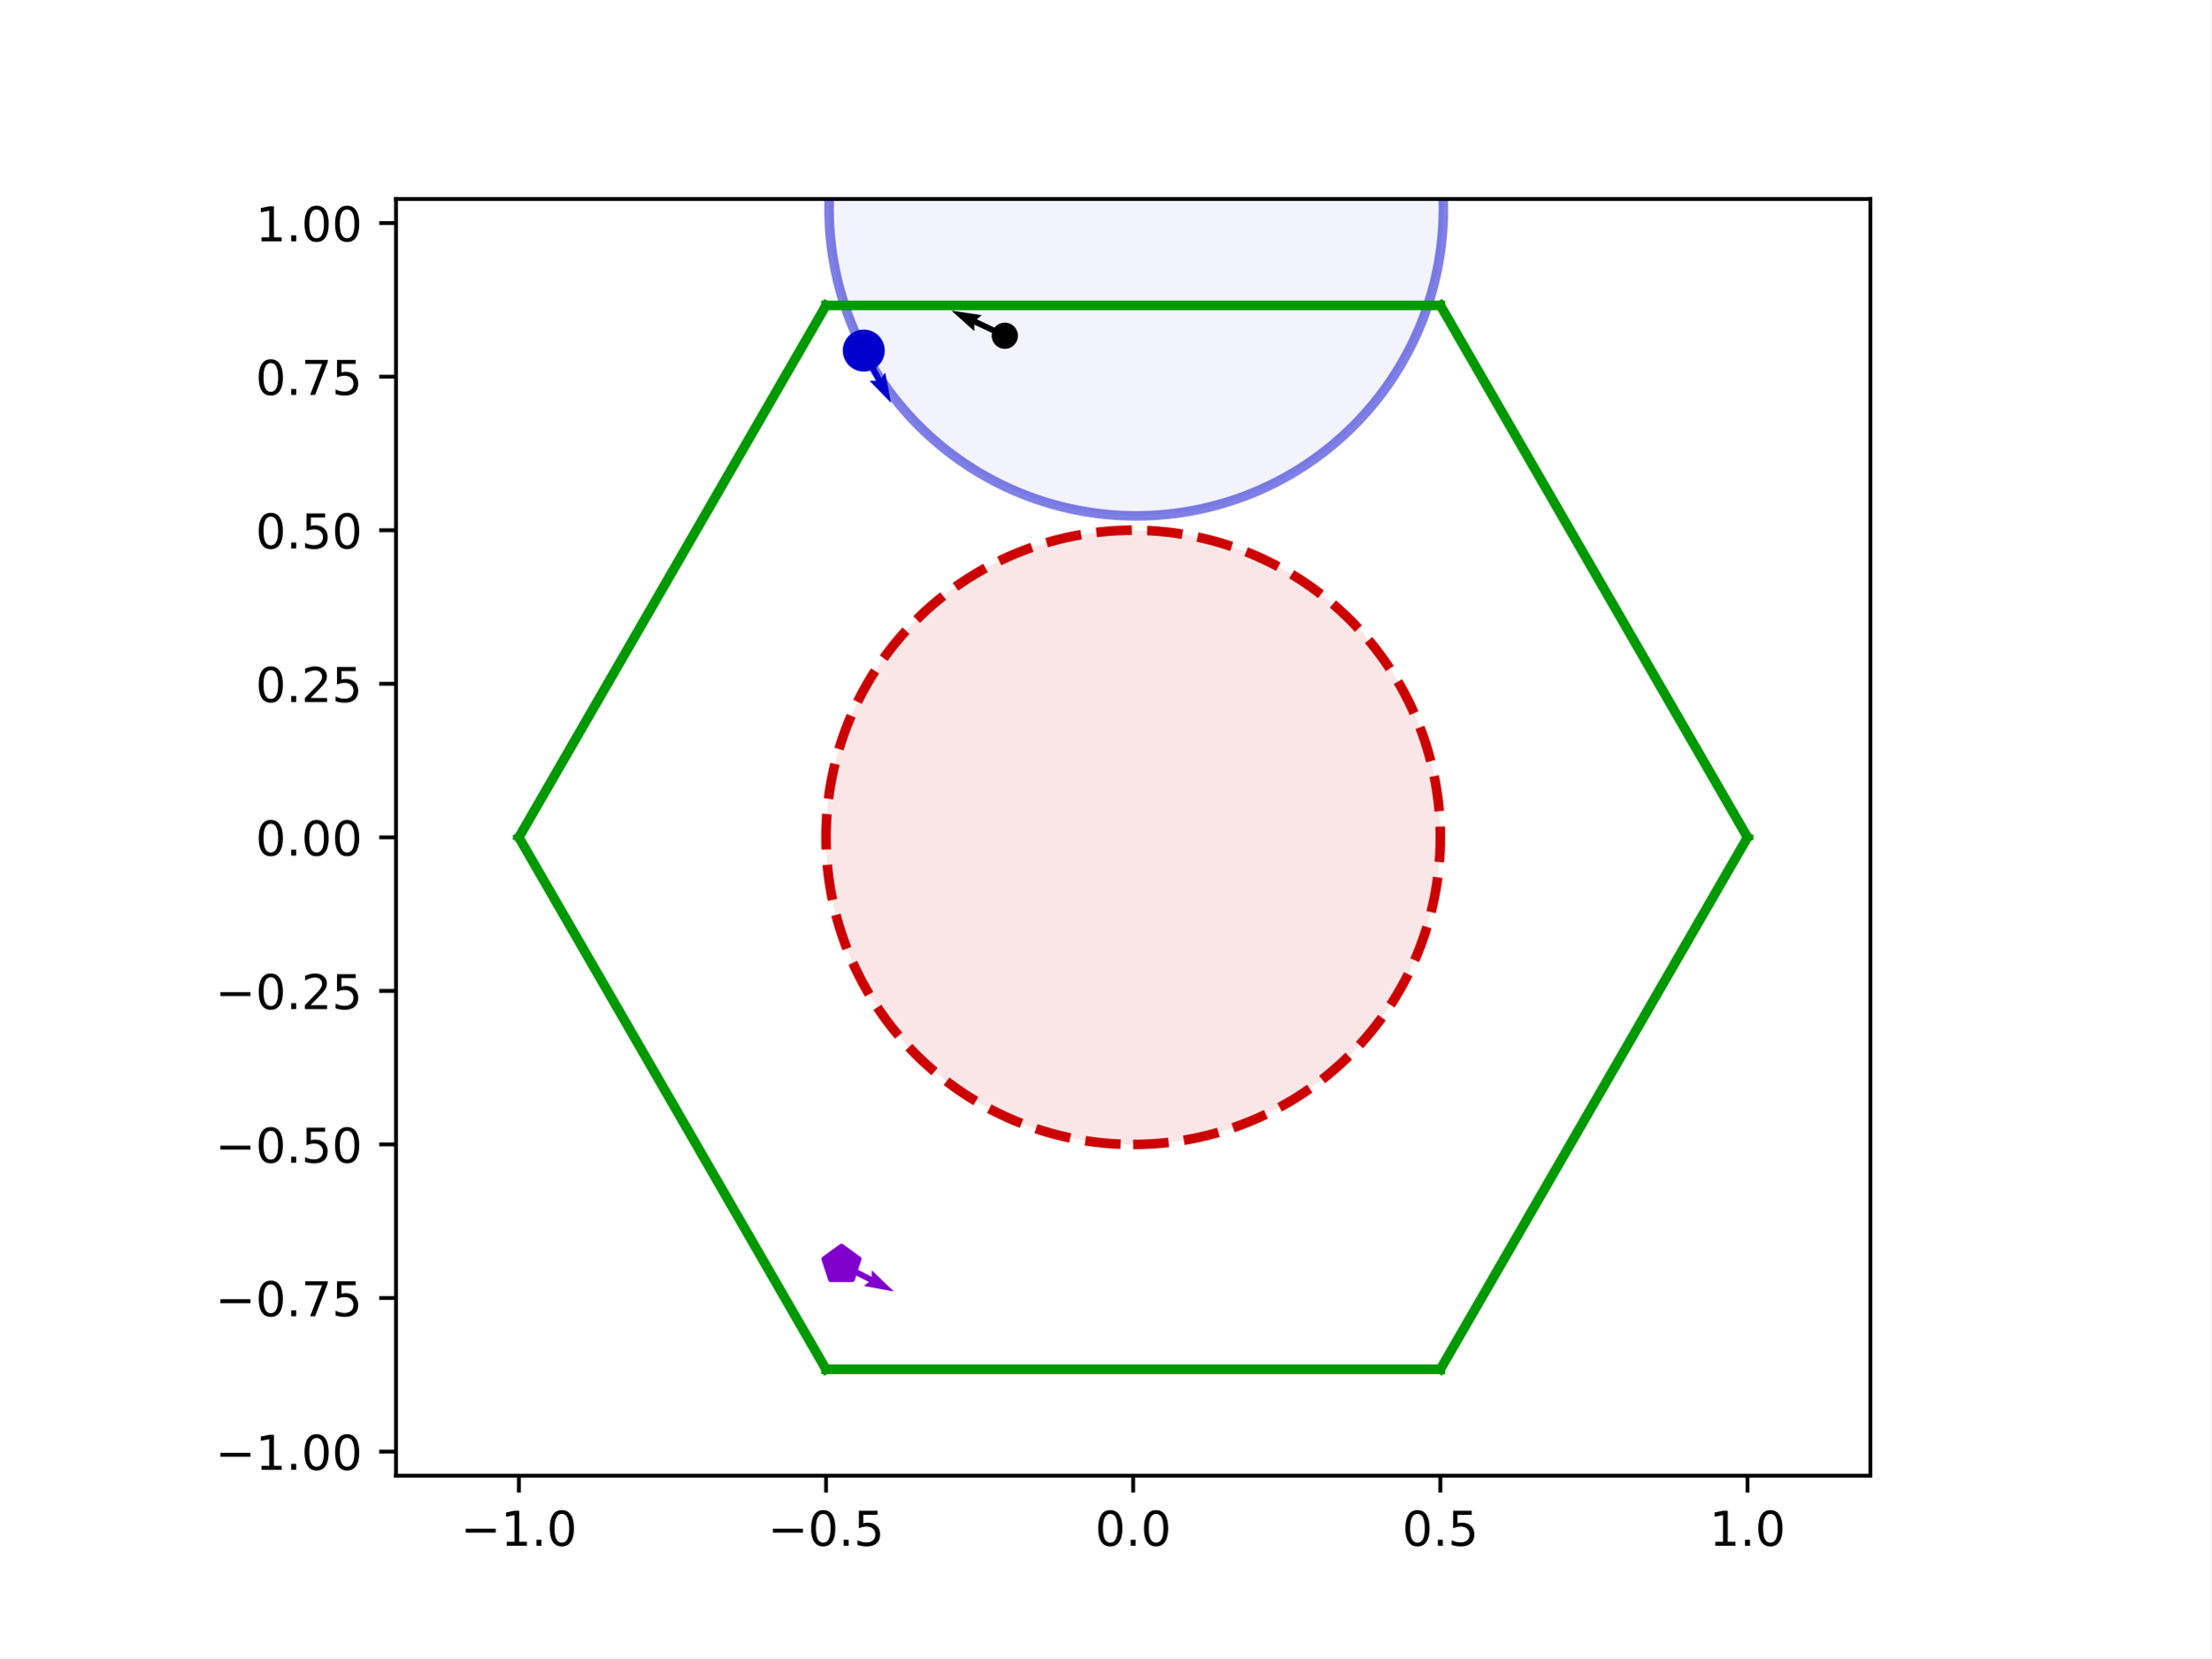
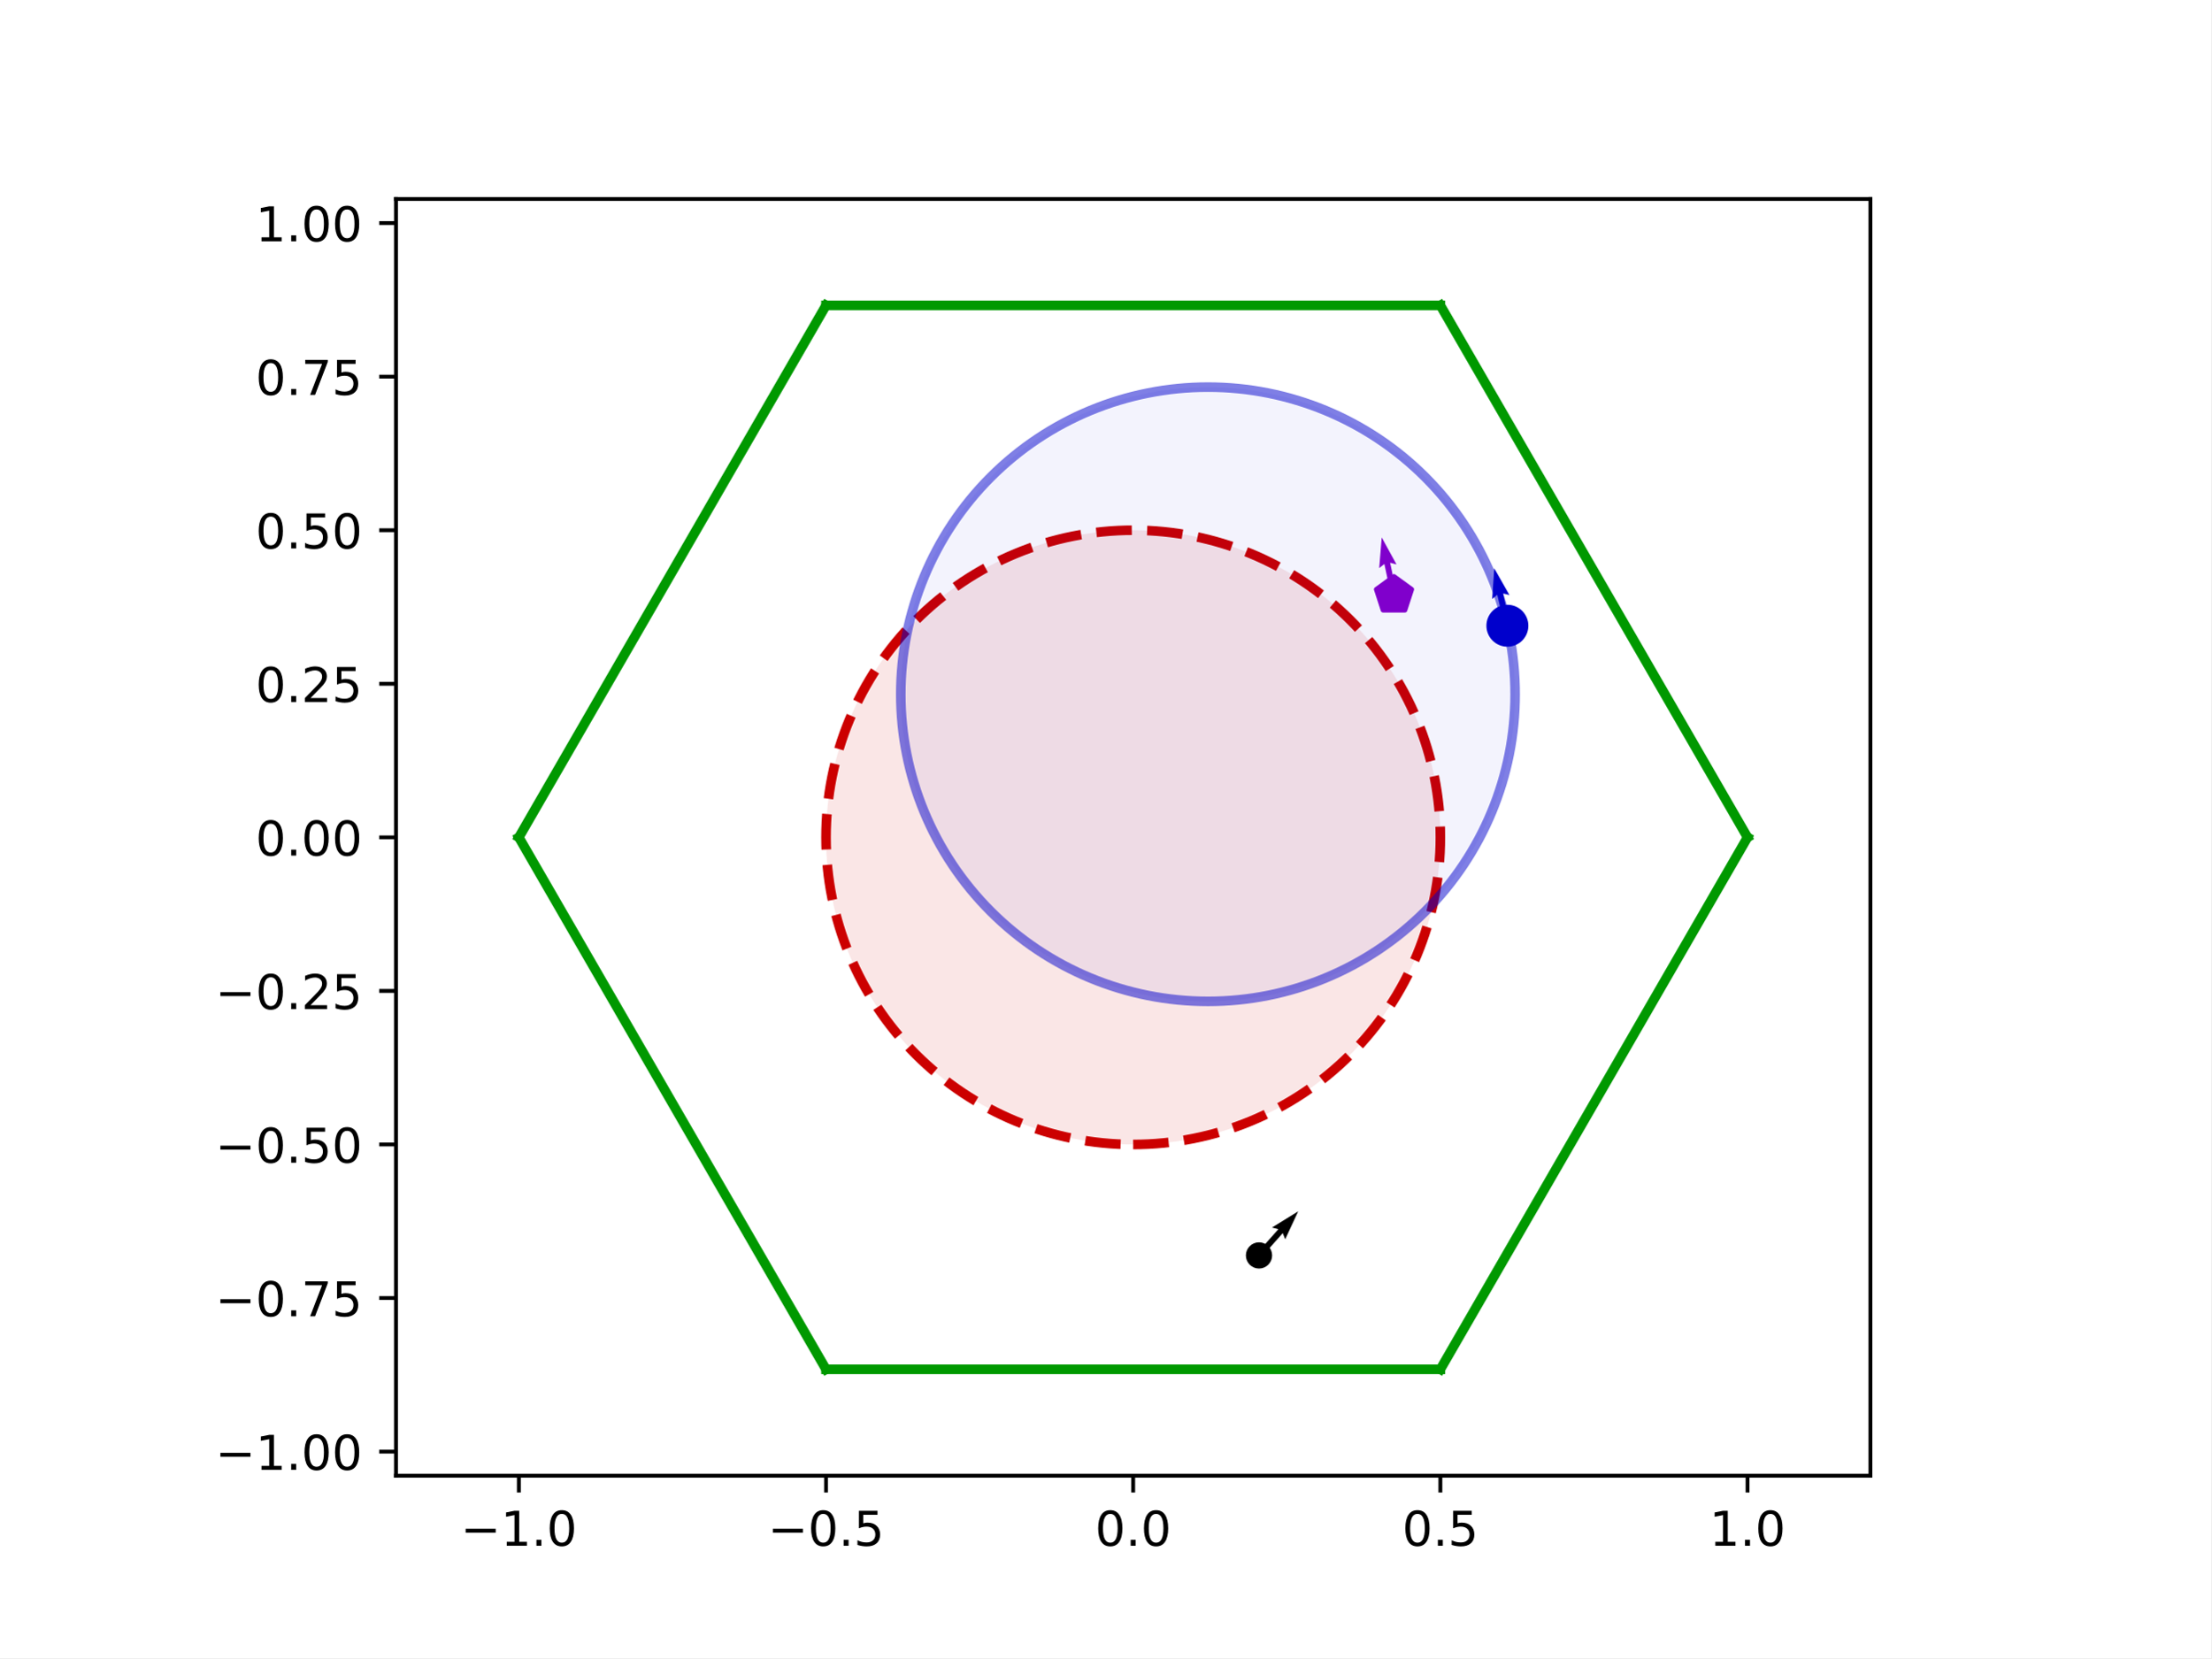
<svg xmlns="http://www.w3.org/2000/svg" xmlns:xlink="http://www.w3.org/1999/xlink" height="345.6pt" version="1.1" viewBox="0 0 460.8 345.6" width="460.8pt">
  <defs>
    <style type="text/css">
*{stroke-linecap:butt;stroke-linejoin:round;}
  </style>
  </defs>
  <g id="figure_1">
    <g id="patch_1">
      <path d="M 0 345.6  L 460.8 345.6  L 460.8 0  L 0 0  z " style="fill:#ffffff;" />
    </g>
    <g id="axes_1">
      <g id="patch_2">
        <path d="M 82.52 307.584  L 389.8 307.584  L 389.8 41.472  L 82.52 41.472  z " style="fill:#ffffff;" />
      </g>
      <g id="patch_3">
-         <path clip-path="url(#p1ba6ca88e9)" d="M 236.16 238.545  C 253.137 238.545 269.422 231.799 281.427 219.795  C 293.431 207.79 300.177 191.505 300.177 174.528  C 300.177 157.551 293.431 141.266 281.427 129.261  C 269.422 117.257 253.137 110.511 236.16 110.511  C 219.183 110.511 202.898 117.257 190.893 129.261  C 178.889 141.266 172.143 157.551 172.143 174.528  C 172.143 191.505 178.889 207.79 190.893 219.795  C 202.898 231.799 219.183 238.545 236.16 238.545  z " style="fill:#cc0000;fill-opacity:0.1;stroke:#cc0000;stroke-dasharray:7.4,3.2;stroke-dashoffset:0;stroke-linejoin:miter;stroke-width:2;" />
+         <path clip-path="url(#p48ef88a106)" d="M 236.16 238.545  C 253.137 238.545 269.422 231.799 281.427 219.795  C 293.431 207.79 300.177 191.505 300.177 174.528  C 300.177 157.551 293.431 141.266 281.427 129.261  C 269.422 117.257 253.137 110.511 236.16 110.511  C 219.183 110.511 202.898 117.257 190.893 129.261  C 178.889 141.266 172.143 157.551 172.143 174.528  C 172.143 191.505 178.889 207.79 190.893 219.795  C 202.898 231.799 219.183 238.545 236.16 238.545  z " style="fill:#cc0000;fill-opacity:0.1;stroke:#cc0000;stroke-dasharray:7.4,3.2;stroke-dashoffset:0;stroke-linejoin:miter;stroke-width:2;" />
      </g>
      <g id="patch_4">
-         <path clip-path="url(#p1ba6ca88e9)" d="M 236.79 107.521  C 253.768 107.521 270.052 100.775 282.057 88.771  C 294.062 76.766 300.807 60.481 300.807 43.504  C 300.807 26.527 294.062 10.242 282.057 -1.763  C 270.052 -13.767 253.768 -20.513 236.79 -20.513  C 219.813 -20.513 203.529 -13.767 191.524 -1.763  C 179.519 10.242 172.774 26.527 172.774 43.504  C 172.774 60.481 179.519 76.766 191.524 88.771  C 203.529 100.775 219.813 107.521 236.79 107.521  z " style="fill:#0000cc;fill-opacity:0.05;stroke:#0000cc;stroke-linejoin:miter;stroke-opacity:0.5;stroke-width:2;" />
+         <path clip-path="url(#p48ef88a106)" d="M 251.742 208.717  C 268.719 208.717 285.003 201.972 297.008 189.967  C 309.013 177.962 315.758 161.678 315.758 144.7  C 315.758 127.723 309.013 111.438 297.008 99.434  C 285.003 87.429 268.719 80.684 251.742 80.684  C 234.764 80.684 218.48 87.429 206.475 99.434  C 194.47 111.438 187.725 127.723 187.725 144.7  C 187.725 161.678 194.47 177.962 206.475 189.967  C 218.48 201.972 234.764 208.717 251.742 208.717  z " style="fill:#0000cc;fill-opacity:0.05;stroke:#0000cc;stroke-linejoin:miter;stroke-opacity:0.5;stroke-width:2;" />
      </g>
      <g id="matplotlib.axis_1">
        <g id="xtick_1">
          <g id="line2d_1">
            <defs>
-               <path d="M 0 0  L 0 3.5  " id="m1fc3e8e5d8" style="stroke:#000000;stroke-width:0.8;" />
-             </defs>
-             <g>
-               <use style="stroke:#000000;stroke-width:0.8;" x="108.127" xlink:href="#m1fc3e8e5d8" y="307.584" />
+               <path d="M 0 0  L 0 3.5  " id="mf8ce034cbc" style="stroke:#000000;stroke-width:0.8;" />
+             </defs>
+             <g>
+               <use style="stroke:#000000;stroke-width:0.8;" x="108.127" xlink:href="#mf8ce034cbc" y="307.584" />
            </g>
          </g>
          <g id="text_1">
            <defs>
              <path d="M 10.594 35.5  L 73.188 35.5  L 73.188 27.203  L 10.594 27.203  z " id="DejaVuSans-8722" />
              <path d="M 12.406 8.297  L 28.516 8.297  L 28.516 63.922  L 10.984 60.406  L 10.984 69.391  L 28.422 72.906  L 38.281 72.906  L 38.281 8.297  L 54.391 8.297  L 54.391 0  L 12.406 0  z " id="DejaVuSans-49" />
              <path d="M 10.688 12.406  L 21 12.406  L 21 0  L 10.688 0  z " id="DejaVuSans-46" />
              <path d="M 31.781 66.406  Q 24.172 66.406 20.328 58.906  Q 16.5 51.422 16.5 36.375  Q 16.5 21.391 20.328 13.891  Q 24.172 6.391 31.781 6.391  Q 39.453 6.391 43.281 13.891  Q 47.125 21.391 47.125 36.375  Q 47.125 51.422 43.281 58.906  Q 39.453 66.406 31.781 66.406  z M 31.781 74.219  Q 44.047 74.219 50.516 64.516  Q 56.984 54.828 56.984 36.375  Q 56.984 17.969 50.516 8.266  Q 44.047 -1.422 31.781 -1.422  Q 19.531 -1.422 13.062 8.266  Q 6.594 17.969 6.594 36.375  Q 6.594 54.828 13.062 64.516  Q 19.531 74.219 31.781 74.219  z " id="DejaVuSans-48" />
            </defs>
            <g transform="translate(95.9854 322.1824)scale(0.1 -0.1)">
              <use xlink:href="#DejaVuSans-8722" />
              <use x="83.789" xlink:href="#DejaVuSans-49" />
              <use x="147.412" xlink:href="#DejaVuSans-46" />
              <use x="179.199" xlink:href="#DejaVuSans-48" />
            </g>
          </g>
        </g>
        <g id="xtick_2">
          <g id="line2d_2">
            <g>
-               <use style="stroke:#000000;stroke-width:0.8;" x="172.143" xlink:href="#m1fc3e8e5d8" y="307.584" />
+               <use style="stroke:#000000;stroke-width:0.8;" x="172.143" xlink:href="#mf8ce034cbc" y="307.584" />
            </g>
          </g>
          <g id="text_2">
            <defs>
              <path d="M 10.797 72.906  L 49.516 72.906  L 49.516 64.594  L 19.828 64.594  L 19.828 46.734  Q 21.969 47.469 24.109 47.828  Q 26.266 48.188 28.422 48.188  Q 40.625 48.188 47.75 41.5  Q 54.891 34.812 54.891 23.391  Q 54.891 11.625 47.562 5.094  Q 40.234 -1.422 26.906 -1.422  Q 22.312 -1.422 17.547 -0.641  Q 12.797 0.141 7.719 1.703  L 7.719 11.625  Q 12.109 9.234 16.797 8.062  Q 21.484 6.891 26.703 6.891  Q 35.156 6.891 40.078 11.328  Q 45.016 15.766 45.016 23.391  Q 45.016 31 40.078 35.438  Q 35.156 39.891 26.703 39.891  Q 22.75 39.891 18.812 39.016  Q 14.891 38.141 10.797 36.281  z " id="DejaVuSans-53" />
            </defs>
            <g transform="translate(160.002 322.1824)scale(0.1 -0.1)">
              <use xlink:href="#DejaVuSans-8722" />
              <use x="83.789" xlink:href="#DejaVuSans-48" />
              <use x="147.412" xlink:href="#DejaVuSans-46" />
              <use x="179.199" xlink:href="#DejaVuSans-53" />
            </g>
          </g>
        </g>
        <g id="xtick_3">
          <g id="line2d_3">
            <g>
-               <use style="stroke:#000000;stroke-width:0.8;" x="236.16" xlink:href="#m1fc3e8e5d8" y="307.584" />
+               <use style="stroke:#000000;stroke-width:0.8;" x="236.16" xlink:href="#mf8ce034cbc" y="307.584" />
            </g>
          </g>
          <g id="text_3">
            <g transform="translate(228.2084 322.1824)scale(0.1 -0.1)">
              <use xlink:href="#DejaVuSans-48" />
              <use x="63.623" xlink:href="#DejaVuSans-46" />
              <use x="95.41" xlink:href="#DejaVuSans-48" />
            </g>
          </g>
        </g>
        <g id="xtick_4">
          <g id="line2d_4">
            <g>
-               <use style="stroke:#000000;stroke-width:0.8;" x="300.177" xlink:href="#m1fc3e8e5d8" y="307.584" />
+               <use style="stroke:#000000;stroke-width:0.8;" x="300.177" xlink:href="#mf8ce034cbc" y="307.584" />
            </g>
          </g>
          <g id="text_4">
            <g transform="translate(292.225 322.1824)scale(0.1 -0.1)">
              <use xlink:href="#DejaVuSans-48" />
              <use x="63.623" xlink:href="#DejaVuSans-46" />
              <use x="95.41" xlink:href="#DejaVuSans-53" />
            </g>
          </g>
        </g>
        <g id="xtick_5">
          <g id="line2d_5">
            <g>
-               <use style="stroke:#000000;stroke-width:0.8;" x="364.193" xlink:href="#m1fc3e8e5d8" y="307.584" />
+               <use style="stroke:#000000;stroke-width:0.8;" x="364.193" xlink:href="#mf8ce034cbc" y="307.584" />
            </g>
          </g>
          <g id="text_5">
            <g transform="translate(356.2416 322.1824)scale(0.1 -0.1)">
              <use xlink:href="#DejaVuSans-49" />
              <use x="63.623" xlink:href="#DejaVuSans-46" />
              <use x="95.41" xlink:href="#DejaVuSans-48" />
            </g>
          </g>
        </g>
      </g>
      <g id="matplotlib.axis_2">
        <g id="ytick_1">
          <g id="line2d_6">
            <defs>
-               <path d="M 0 0  L -3.5 0  " id="m650ad4aa03" style="stroke:#000000;stroke-width:0.8;" />
-             </defs>
-             <g>
-               <use style="stroke:#000000;stroke-width:0.8;" x="82.52" xlink:href="#m650ad4aa03" y="302.561" />
+               <path d="M 0 0  L -3.5 0  " id="ma36cf5cd6a" style="stroke:#000000;stroke-width:0.8;" />
+             </defs>
+             <g>
+               <use style="stroke:#000000;stroke-width:0.8;" x="82.52" xlink:href="#ma36cf5cd6a" y="302.561" />
            </g>
          </g>
          <g id="text_6">
            <g transform="translate(44.87485 306.3604)scale(0.1 -0.1)">
              <use xlink:href="#DejaVuSans-8722" />
              <use x="83.789" xlink:href="#DejaVuSans-49" />
              <use x="147.412" xlink:href="#DejaVuSans-46" />
              <use x="179.199" xlink:href="#DejaVuSans-48" />
              <use x="242.822" xlink:href="#DejaVuSans-48" />
            </g>
          </g>
        </g>
        <g id="ytick_2">
          <g id="line2d_7">
            <g>
-               <use style="stroke:#000000;stroke-width:0.8;" x="82.52" xlink:href="#m650ad4aa03" y="270.553" />
+               <use style="stroke:#000000;stroke-width:0.8;" x="82.52" xlink:href="#ma36cf5cd6a" y="270.553" />
            </g>
          </g>
          <g id="text_7">
            <defs>
              <path d="M 8.203 72.906  L 55.078 72.906  L 55.078 68.703  L 28.609 0  L 18.312 0  L 43.219 64.594  L 8.203 64.594  z " id="DejaVuSans-55" />
            </defs>
            <g transform="translate(44.87485 274.3521)scale(0.1 -0.1)">
              <use xlink:href="#DejaVuSans-8722" />
              <use x="83.789" xlink:href="#DejaVuSans-48" />
              <use x="147.412" xlink:href="#DejaVuSans-46" />
              <use x="179.199" xlink:href="#DejaVuSans-55" />
              <use x="242.822" xlink:href="#DejaVuSans-53" />
            </g>
          </g>
        </g>
        <g id="ytick_3">
          <g id="line2d_8">
            <g>
-               <use style="stroke:#000000;stroke-width:0.8;" x="82.52" xlink:href="#m650ad4aa03" y="238.545" />
+               <use style="stroke:#000000;stroke-width:0.8;" x="82.52" xlink:href="#ma36cf5cd6a" y="238.545" />
            </g>
          </g>
          <g id="text_8">
            <g transform="translate(44.87485 242.3438)scale(0.1 -0.1)">
              <use xlink:href="#DejaVuSans-8722" />
              <use x="83.789" xlink:href="#DejaVuSans-48" />
              <use x="147.412" xlink:href="#DejaVuSans-46" />
              <use x="179.199" xlink:href="#DejaVuSans-53" />
              <use x="242.822" xlink:href="#DejaVuSans-48" />
            </g>
          </g>
        </g>
        <g id="ytick_4">
          <g id="line2d_9">
            <g>
-               <use style="stroke:#000000;stroke-width:0.8;" x="82.52" xlink:href="#m650ad4aa03" y="206.536" />
+               <use style="stroke:#000000;stroke-width:0.8;" x="82.52" xlink:href="#ma36cf5cd6a" y="206.536" />
            </g>
          </g>
          <g id="text_9">
            <defs>
              <path d="M 19.188 8.297  L 53.609 8.297  L 53.609 0  L 7.328 0  L 7.328 8.297  Q 12.938 14.109 22.625 23.891  Q 32.328 33.688 34.812 36.531  Q 39.547 41.844 41.422 45.531  Q 43.312 49.219 43.312 52.781  Q 43.312 58.594 39.234 62.25  Q 35.156 65.922 28.609 65.922  Q 23.969 65.922 18.812 64.312  Q 13.672 62.703 7.812 59.422  L 7.812 69.391  Q 13.766 71.781 18.938 73  Q 24.125 74.219 28.422 74.219  Q 39.75 74.219 46.484 68.547  Q 53.219 62.891 53.219 53.422  Q 53.219 48.922 51.531 44.891  Q 49.859 40.875 45.406 35.406  Q 44.188 33.984 37.641 27.219  Q 31.109 20.453 19.188 8.297  z " id="DejaVuSans-50" />
            </defs>
            <g transform="translate(44.87485 210.3355)scale(0.1 -0.1)">
              <use xlink:href="#DejaVuSans-8722" />
              <use x="83.789" xlink:href="#DejaVuSans-48" />
              <use x="147.412" xlink:href="#DejaVuSans-46" />
              <use x="179.199" xlink:href="#DejaVuSans-50" />
              <use x="242.822" xlink:href="#DejaVuSans-53" />
            </g>
          </g>
        </g>
        <g id="ytick_5">
          <g id="line2d_10">
            <g>
-               <use style="stroke:#000000;stroke-width:0.8;" x="82.52" xlink:href="#m650ad4aa03" y="174.528" />
+               <use style="stroke:#000000;stroke-width:0.8;" x="82.52" xlink:href="#ma36cf5cd6a" y="174.528" />
            </g>
          </g>
          <g id="text_10">
            <g transform="translate(53.25454 178.3272)scale(0.1 -0.1)">
              <use xlink:href="#DejaVuSans-48" />
              <use x="63.623" xlink:href="#DejaVuSans-46" />
              <use x="95.41" xlink:href="#DejaVuSans-48" />
              <use x="159.033" xlink:href="#DejaVuSans-48" />
            </g>
          </g>
        </g>
        <g id="ytick_6">
          <g id="line2d_11">
            <g>
-               <use style="stroke:#000000;stroke-width:0.8;" x="82.52" xlink:href="#m650ad4aa03" y="142.52" />
+               <use style="stroke:#000000;stroke-width:0.8;" x="82.52" xlink:href="#ma36cf5cd6a" y="142.52" />
            </g>
          </g>
          <g id="text_11">
            <g transform="translate(53.25454 146.3189)scale(0.1 -0.1)">
              <use xlink:href="#DejaVuSans-48" />
              <use x="63.623" xlink:href="#DejaVuSans-46" />
              <use x="95.41" xlink:href="#DejaVuSans-50" />
              <use x="159.033" xlink:href="#DejaVuSans-53" />
            </g>
          </g>
        </g>
        <g id="ytick_7">
          <g id="line2d_12">
            <g>
-               <use style="stroke:#000000;stroke-width:0.8;" x="82.52" xlink:href="#m650ad4aa03" y="110.511" />
+               <use style="stroke:#000000;stroke-width:0.8;" x="82.52" xlink:href="#ma36cf5cd6a" y="110.511" />
            </g>
          </g>
          <g id="text_12">
            <g transform="translate(53.25454 114.3106)scale(0.1 -0.1)">
              <use xlink:href="#DejaVuSans-48" />
              <use x="63.623" xlink:href="#DejaVuSans-46" />
              <use x="95.41" xlink:href="#DejaVuSans-53" />
              <use x="159.033" xlink:href="#DejaVuSans-48" />
            </g>
          </g>
        </g>
        <g id="ytick_8">
          <g id="line2d_13">
            <g>
-               <use style="stroke:#000000;stroke-width:0.8;" x="82.52" xlink:href="#m650ad4aa03" y="78.503" />
+               <use style="stroke:#000000;stroke-width:0.8;" x="82.52" xlink:href="#ma36cf5cd6a" y="78.503" />
            </g>
          </g>
          <g id="text_13">
            <g transform="translate(53.25454 82.30232)scale(0.1 -0.1)">
              <use xlink:href="#DejaVuSans-48" />
              <use x="63.623" xlink:href="#DejaVuSans-46" />
              <use x="95.41" xlink:href="#DejaVuSans-55" />
              <use x="159.033" xlink:href="#DejaVuSans-53" />
            </g>
          </g>
        </g>
        <g id="ytick_9">
          <g id="line2d_14">
            <g>
-               <use style="stroke:#000000;stroke-width:0.8;" x="82.52" xlink:href="#m650ad4aa03" y="46.495" />
+               <use style="stroke:#000000;stroke-width:0.8;" x="82.52" xlink:href="#ma36cf5cd6a" y="46.495" />
            </g>
          </g>
          <g id="text_14">
            <g transform="translate(53.25454 50.29402)scale(0.1 -0.1)">
              <use xlink:href="#DejaVuSans-49" />
              <use x="63.623" xlink:href="#DejaVuSans-46" />
              <use x="95.41" xlink:href="#DejaVuSans-48" />
              <use x="159.033" xlink:href="#DejaVuSans-48" />
            </g>
          </g>
        </g>
      </g>
      <g id="line2d_15">
-         <path clip-path="url(#p1ba6ca88e9)" d="M 300.177 63.648  L 172.143 63.648  " style="fill:none;stroke:#009900;stroke-linecap:square;stroke-width:2;" />
+         <path clip-path="url(#p48ef88a106)" d="M 300.177 63.648  L 172.143 63.648  " style="fill:none;stroke:#009900;stroke-linecap:square;stroke-width:2;" />
      </g>
      <g id="line2d_16">
-         <path clip-path="url(#p1ba6ca88e9)" d="M 172.143 63.648  L 108.127 174.528  " style="fill:none;stroke:#009900;stroke-linecap:square;stroke-width:2;" />
+         <path clip-path="url(#p48ef88a106)" d="M 172.143 63.648  L 108.127 174.528  " style="fill:none;stroke:#009900;stroke-linecap:square;stroke-width:2;" />
      </g>
      <g id="line2d_17">
-         <path clip-path="url(#p1ba6ca88e9)" d="M 108.127 174.528  L 172.143 285.408  " style="fill:none;stroke:#009900;stroke-linecap:square;stroke-width:2;" />
+         <path clip-path="url(#p48ef88a106)" d="M 108.127 174.528  L 172.143 285.408  " style="fill:none;stroke:#009900;stroke-linecap:square;stroke-width:2;" />
      </g>
      <g id="line2d_18">
-         <path clip-path="url(#p1ba6ca88e9)" d="M 172.143 285.408  L 300.177 285.408  " style="fill:none;stroke:#009900;stroke-linecap:square;stroke-width:2;" />
+         <path clip-path="url(#p48ef88a106)" d="M 172.143 285.408  L 300.177 285.408  " style="fill:none;stroke:#009900;stroke-linecap:square;stroke-width:2;" />
      </g>
      <g id="line2d_19">
-         <path clip-path="url(#p1ba6ca88e9)" d="M 300.177 285.408  L 364.193 174.528  " style="fill:none;stroke:#009900;stroke-linecap:square;stroke-width:2;" />
+         <path clip-path="url(#p48ef88a106)" d="M 300.177 285.408  L 364.193 174.528  " style="fill:none;stroke:#009900;stroke-linecap:square;stroke-width:2;" />
      </g>
      <g id="line2d_20">
-         <path clip-path="url(#p1ba6ca88e9)" d="M 364.193 174.528  L 300.177 63.648  " style="fill:none;stroke:#009900;stroke-linecap:square;stroke-width:2;" />
+         <path clip-path="url(#p48ef88a106)" d="M 364.193 174.528  L 300.177 63.648  " style="fill:none;stroke:#009900;stroke-linecap:square;stroke-width:2;" />
      </g>
      <g id="patch_5">
        <path d="M 82.52 307.584  L 82.52 41.472  " style="fill:none;stroke:#000000;stroke-linecap:square;stroke-linejoin:miter;stroke-width:0.8;" />
      </g>
      <g id="patch_6">
        <path d="M 389.8 307.584  L 389.8 41.472  " style="fill:none;stroke:#000000;stroke-linecap:square;stroke-linejoin:miter;stroke-width:0.8;" />
      </g>
      <g id="patch_7">
        <path d="M 82.52 307.584  L 389.8 307.584  " style="fill:none;stroke:#000000;stroke-linecap:square;stroke-linejoin:miter;stroke-width:0.8;" />
      </g>
      <g id="patch_8">
        <path d="M 82.52 41.472  L 389.8 41.472  " style="fill:none;stroke:#000000;stroke-linecap:square;stroke-linejoin:miter;stroke-width:0.8;" />
      </g>
      <g id="PathCollection_1">
        <defs>
-           <path d="M 0 2.236  C 0.593 2.236 1.162 2 1.581 1.581  C 2 1.162 2.236 0.593 2.236 0  C 2.236 -0.593 2 -1.162 1.581 -1.581  C 1.162 -2 0.593 -2.236 0 -2.236  C -0.593 -2.236 -1.162 -2 -1.581 -1.581  C -2 -1.162 -2.236 -0.593 -2.236 0  C -2.236 0.593 -2 1.162 -1.581 1.581  C -1.162 2 -0.593 2.236 0 2.236  z " id="meff868e5f6" style="stroke:#000000;" />
+           <path d="M 0 2.236  C 0.593 2.236 1.162 2 1.581 1.581  C 2 1.162 2.236 0.593 2.236 0  C 2.236 -0.593 2 -1.162 1.581 -1.581  C 1.162 -2 0.593 -2.236 0 -2.236  C -0.593 -2.236 -1.162 -2 -1.581 -1.581  C -2 -1.162 -2.236 -0.593 -2.236 0  C -2.236 0.593 -2 1.162 -1.581 1.581  C -1.162 2 -0.593 2.236 0 2.236  z " id="me92c89fe30" style="stroke:#000000;" />
        </defs>
-         <g clip-path="url(#p1ba6ca88e9)">
-           <use style="stroke:#000000;" x="209.403" xlink:href="#meff868e5f6" y="69.974" />
+         <g clip-path="url(#p48ef88a106)">
+           <use style="stroke:#000000;" x="262.38" xlink:href="#me92c89fe30" y="261.672" />
        </g>
      </g>
      <g id="Quiver_1">
-         <path clip-path="url(#p1ba6ca88e9)" d="M 209.141 70.53  L 203.025 67.651  L 203.057 69.025  L 198.282 64.74  L 204.628 65.689  L 203.548 66.539  L 209.665 69.418  L 209.141 70.53  " />
+         <path clip-path="url(#p48ef88a106)" d="M 261.921 261.264  L 266.411 256.211  L 265.084 255.853  L 270.545 252.484  L 267.841 258.303  L 267.33 257.027  L 262.839 262.08  L 261.921 261.264  " />
      </g>
      <g id="PathCollection_2">
        <defs>
-           <path d="M 0 -3.873  L -3.683 -1.197  L -2.276 3.133  L 2.276 3.133  L 3.683 -1.197  z " id="m666b754a4a" style="stroke:#8000cc;" />
+           <path d="M 0 -3.873  L -3.683 -1.197  L -2.276 3.133  L 2.276 3.133  L 3.683 -1.197  z " id="m0609521595" style="stroke:#8000cc;" />
        </defs>
-         <g clip-path="url(#p1ba6ca88e9)">
-           <use style="fill:#8000cc;stroke:#8000cc;" x="175.361" xlink:href="#m666b754a4a" y="263.59" />
+         <g clip-path="url(#p48ef88a106)">
+           <use style="fill:#8000cc;stroke:#8000cc;" x="290.513" xlink:href="#m0609521595" y="124.034" />
        </g>
      </g>
      <g id="Quiver_2">
-         <path clip-path="url(#p1ba6ca88e9)" d="M 175.642 263.043  L 181.656 266.131  L 181.671 264.757  L 186.295 269.204  L 179.986 268.037  L 181.094 267.224  L 175.081 264.136  L 175.642 263.043  " style="fill:#8000cc;" />
+         <path clip-path="url(#p48ef88a106)" d="M 289.912 124.162  L 288.505 117.549  L 287.43 118.406  L 287.955 112.012  L 291.037 117.639  L 289.707 117.294  L 291.114 123.906  L 289.912 124.162  " style="fill:#8000cc;" />
      </g>
      <g id="PathCollection_3">
        <defs>
-           <path d="M 0 3.873  C 1.027 3.873 2.012 3.465 2.739 2.739  C 3.465 2.012 3.873 1.027 3.873 0  C 3.873 -1.027 3.465 -2.012 2.739 -2.739  C 2.012 -3.465 1.027 -3.873 0 -3.873  C -1.027 -3.873 -2.012 -3.465 -2.739 -2.739  C -3.465 -2.012 -3.873 -1.027 -3.873 0  C -3.873 1.027 -3.465 2.012 -2.739 2.739  C -2.012 3.465 -1.027 3.873 0 3.873  z " id="me1ffb7c29b" style="stroke:#0000cc;" />
+           <path d="M 0 3.873  C 1.027 3.873 2.012 3.465 2.739 2.739  C 3.465 2.012 3.873 1.027 3.873 0  C 3.873 -1.027 3.465 -2.012 2.739 -2.739  C 2.012 -3.465 1.027 -3.873 0 -3.873  C -1.027 -3.873 -2.012 -3.465 -2.739 -2.739  C -3.465 -2.012 -3.873 -1.027 -3.873 0  C -3.873 1.027 -3.465 2.012 -2.739 2.739  C -2.012 3.465 -1.027 3.873 0 3.873  z " id="m346bde12b5" style="stroke:#0000cc;" />
        </defs>
-         <g clip-path="url(#p1ba6ca88e9)">
-           <use style="fill:#0000cc;stroke:#0000cc;" x="180.008" xlink:href="#me1ffb7c29b" y="73.065" />
+         <g clip-path="url(#p48ef88a106)">
+           <use style="fill:#0000cc;stroke:#0000cc;" x="314.145" xlink:href="#m346bde12b5" y="130.421" />
        </g>
      </g>
      <g id="Quiver_3">
-         <path clip-path="url(#p1ba6ca88e9)" d="M 180.553 72.782  L 183.675 78.778  L 184.481 77.665  L 185.684 83.968  L 181.21 79.368  L 182.584 79.345  L 179.463 73.349  L 180.553 72.782  " style="fill:#0000cc;" />
+         <path clip-path="url(#p48ef88a106)" d="M 313.546 130.558  L 312.038 123.968  L 310.977 124.841  L 311.404 118.439  L 314.572 124.019  L 313.237 123.694  L 314.745 130.284  L 313.546 130.558  " style="fill:#0000cc;" />
      </g>
    </g>
  </g>
  <defs>
-     <clipPath id="p1ba6ca88e9">
+     <clipPath id="p48ef88a106">
      <rect height="266.112" width="307.28" x="82.52" y="41.472" />
    </clipPath>
  </defs>
</svg>
